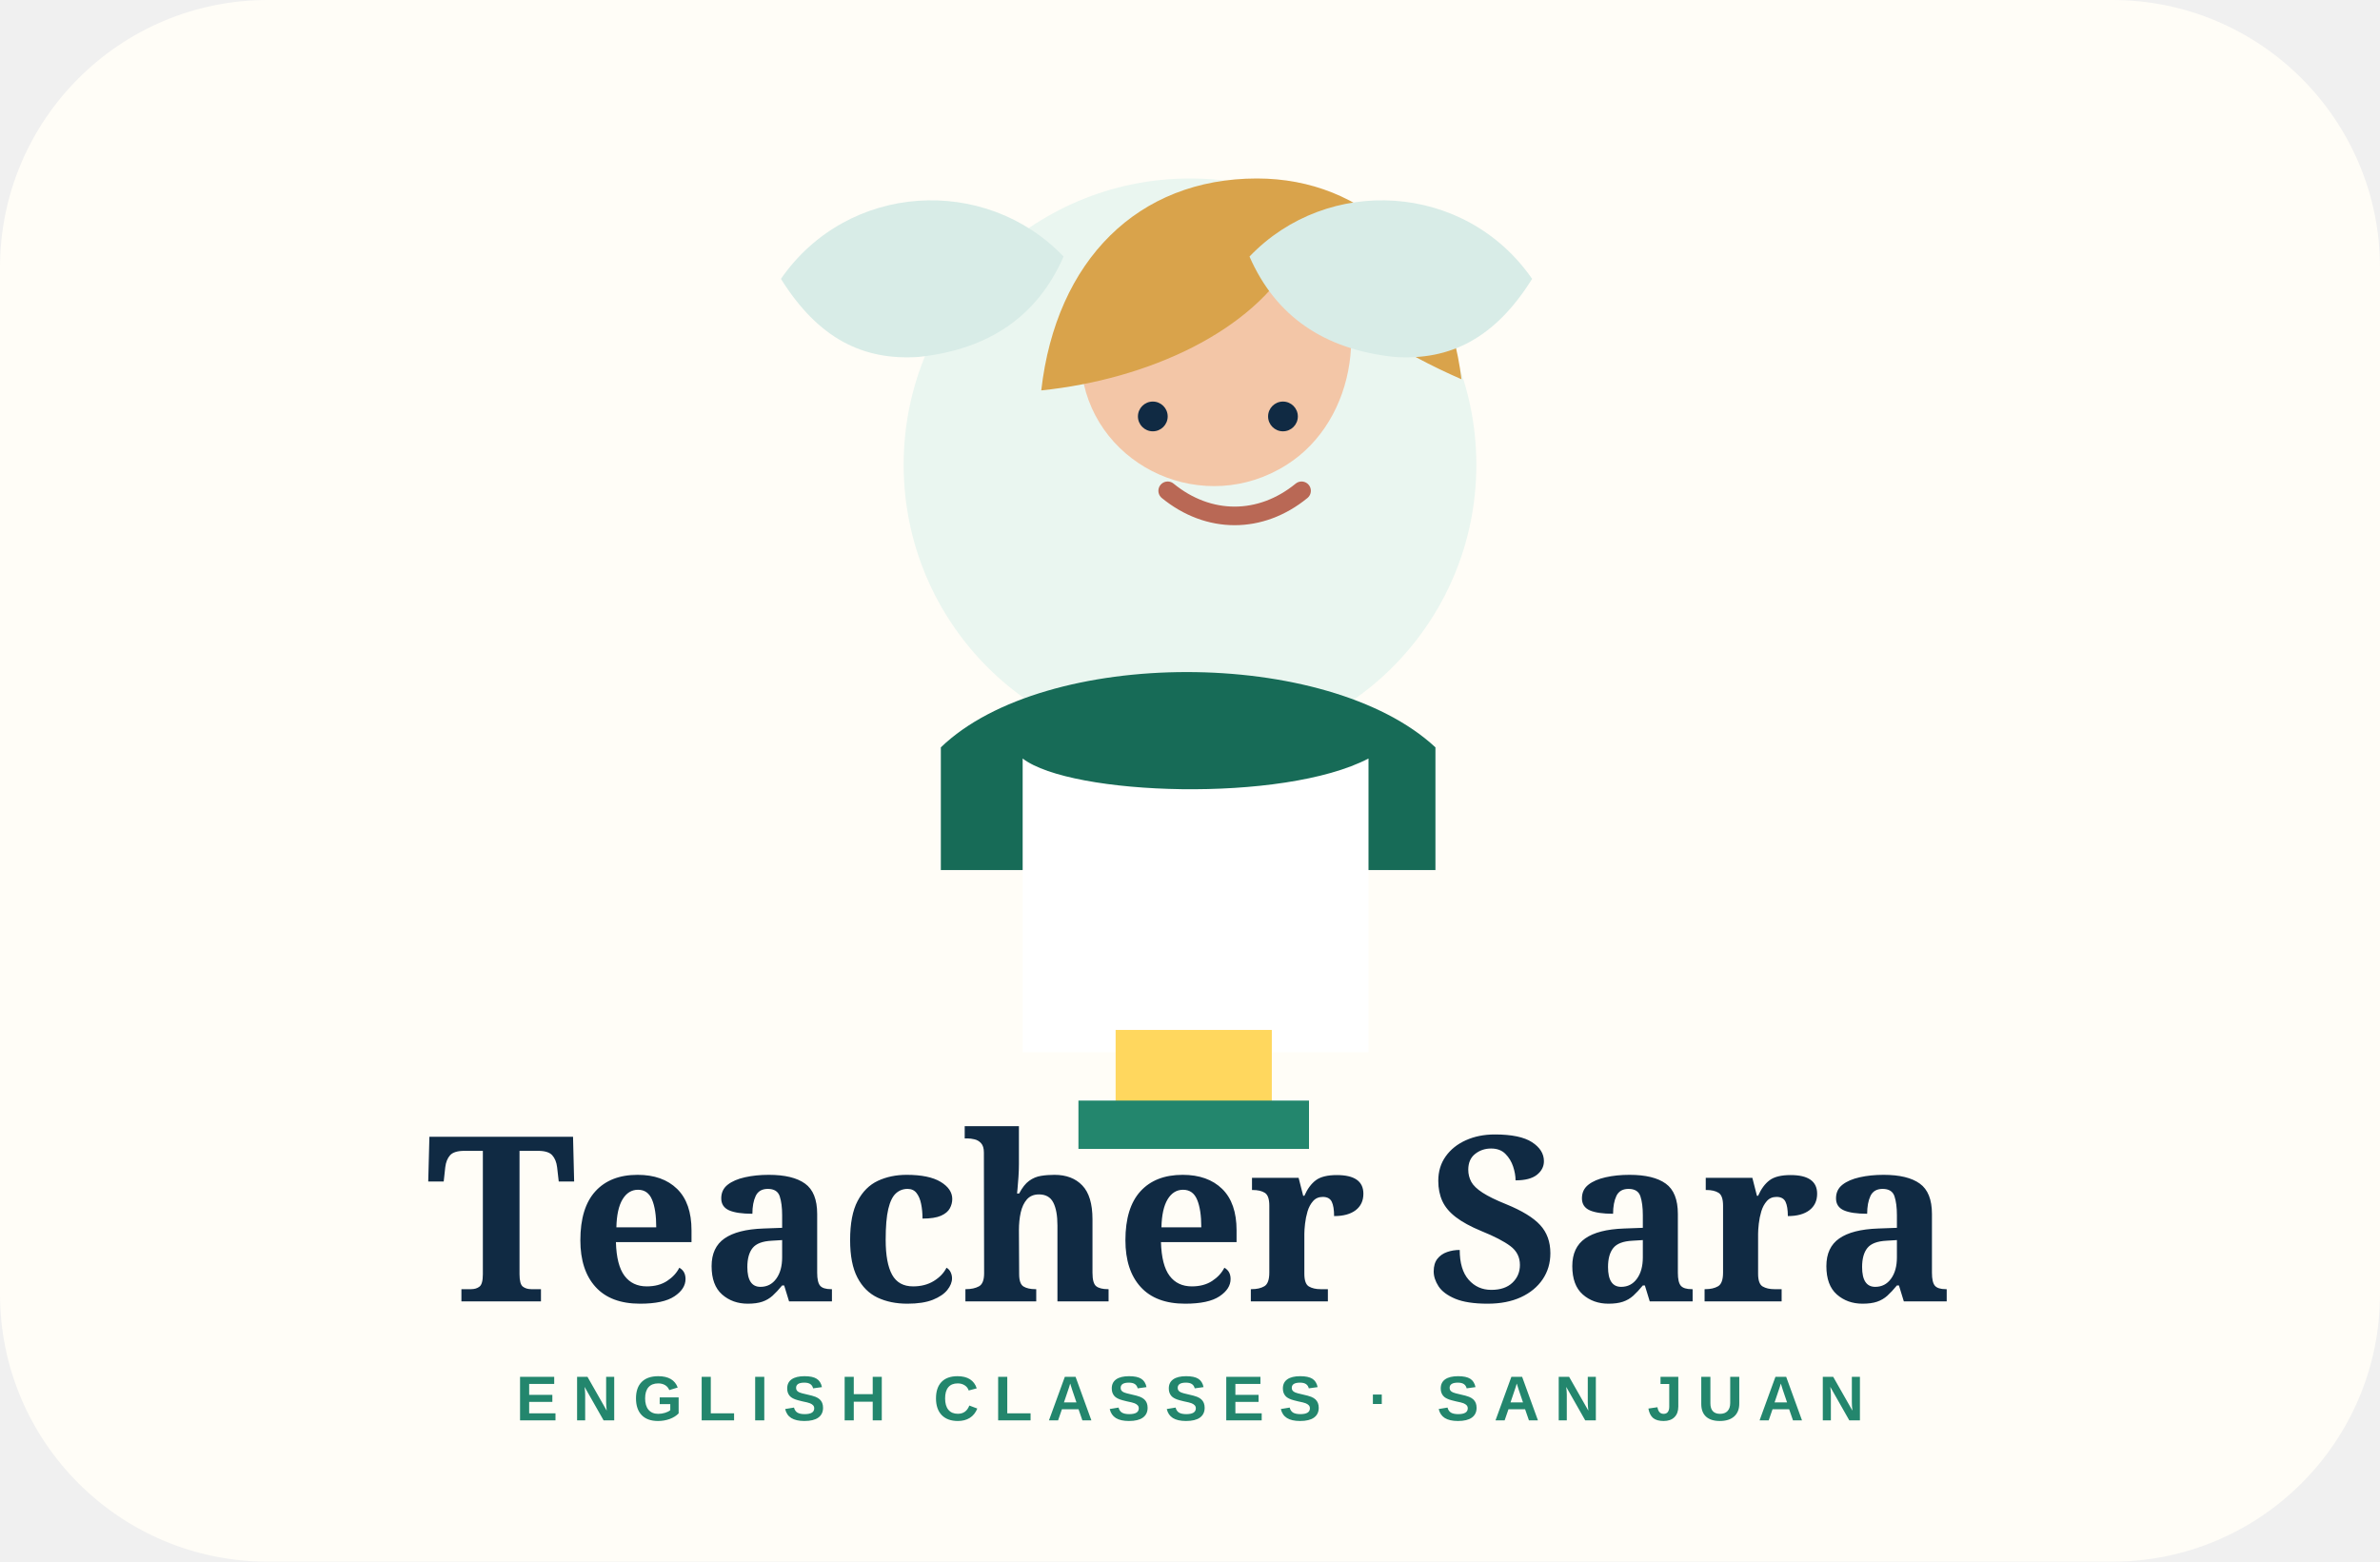
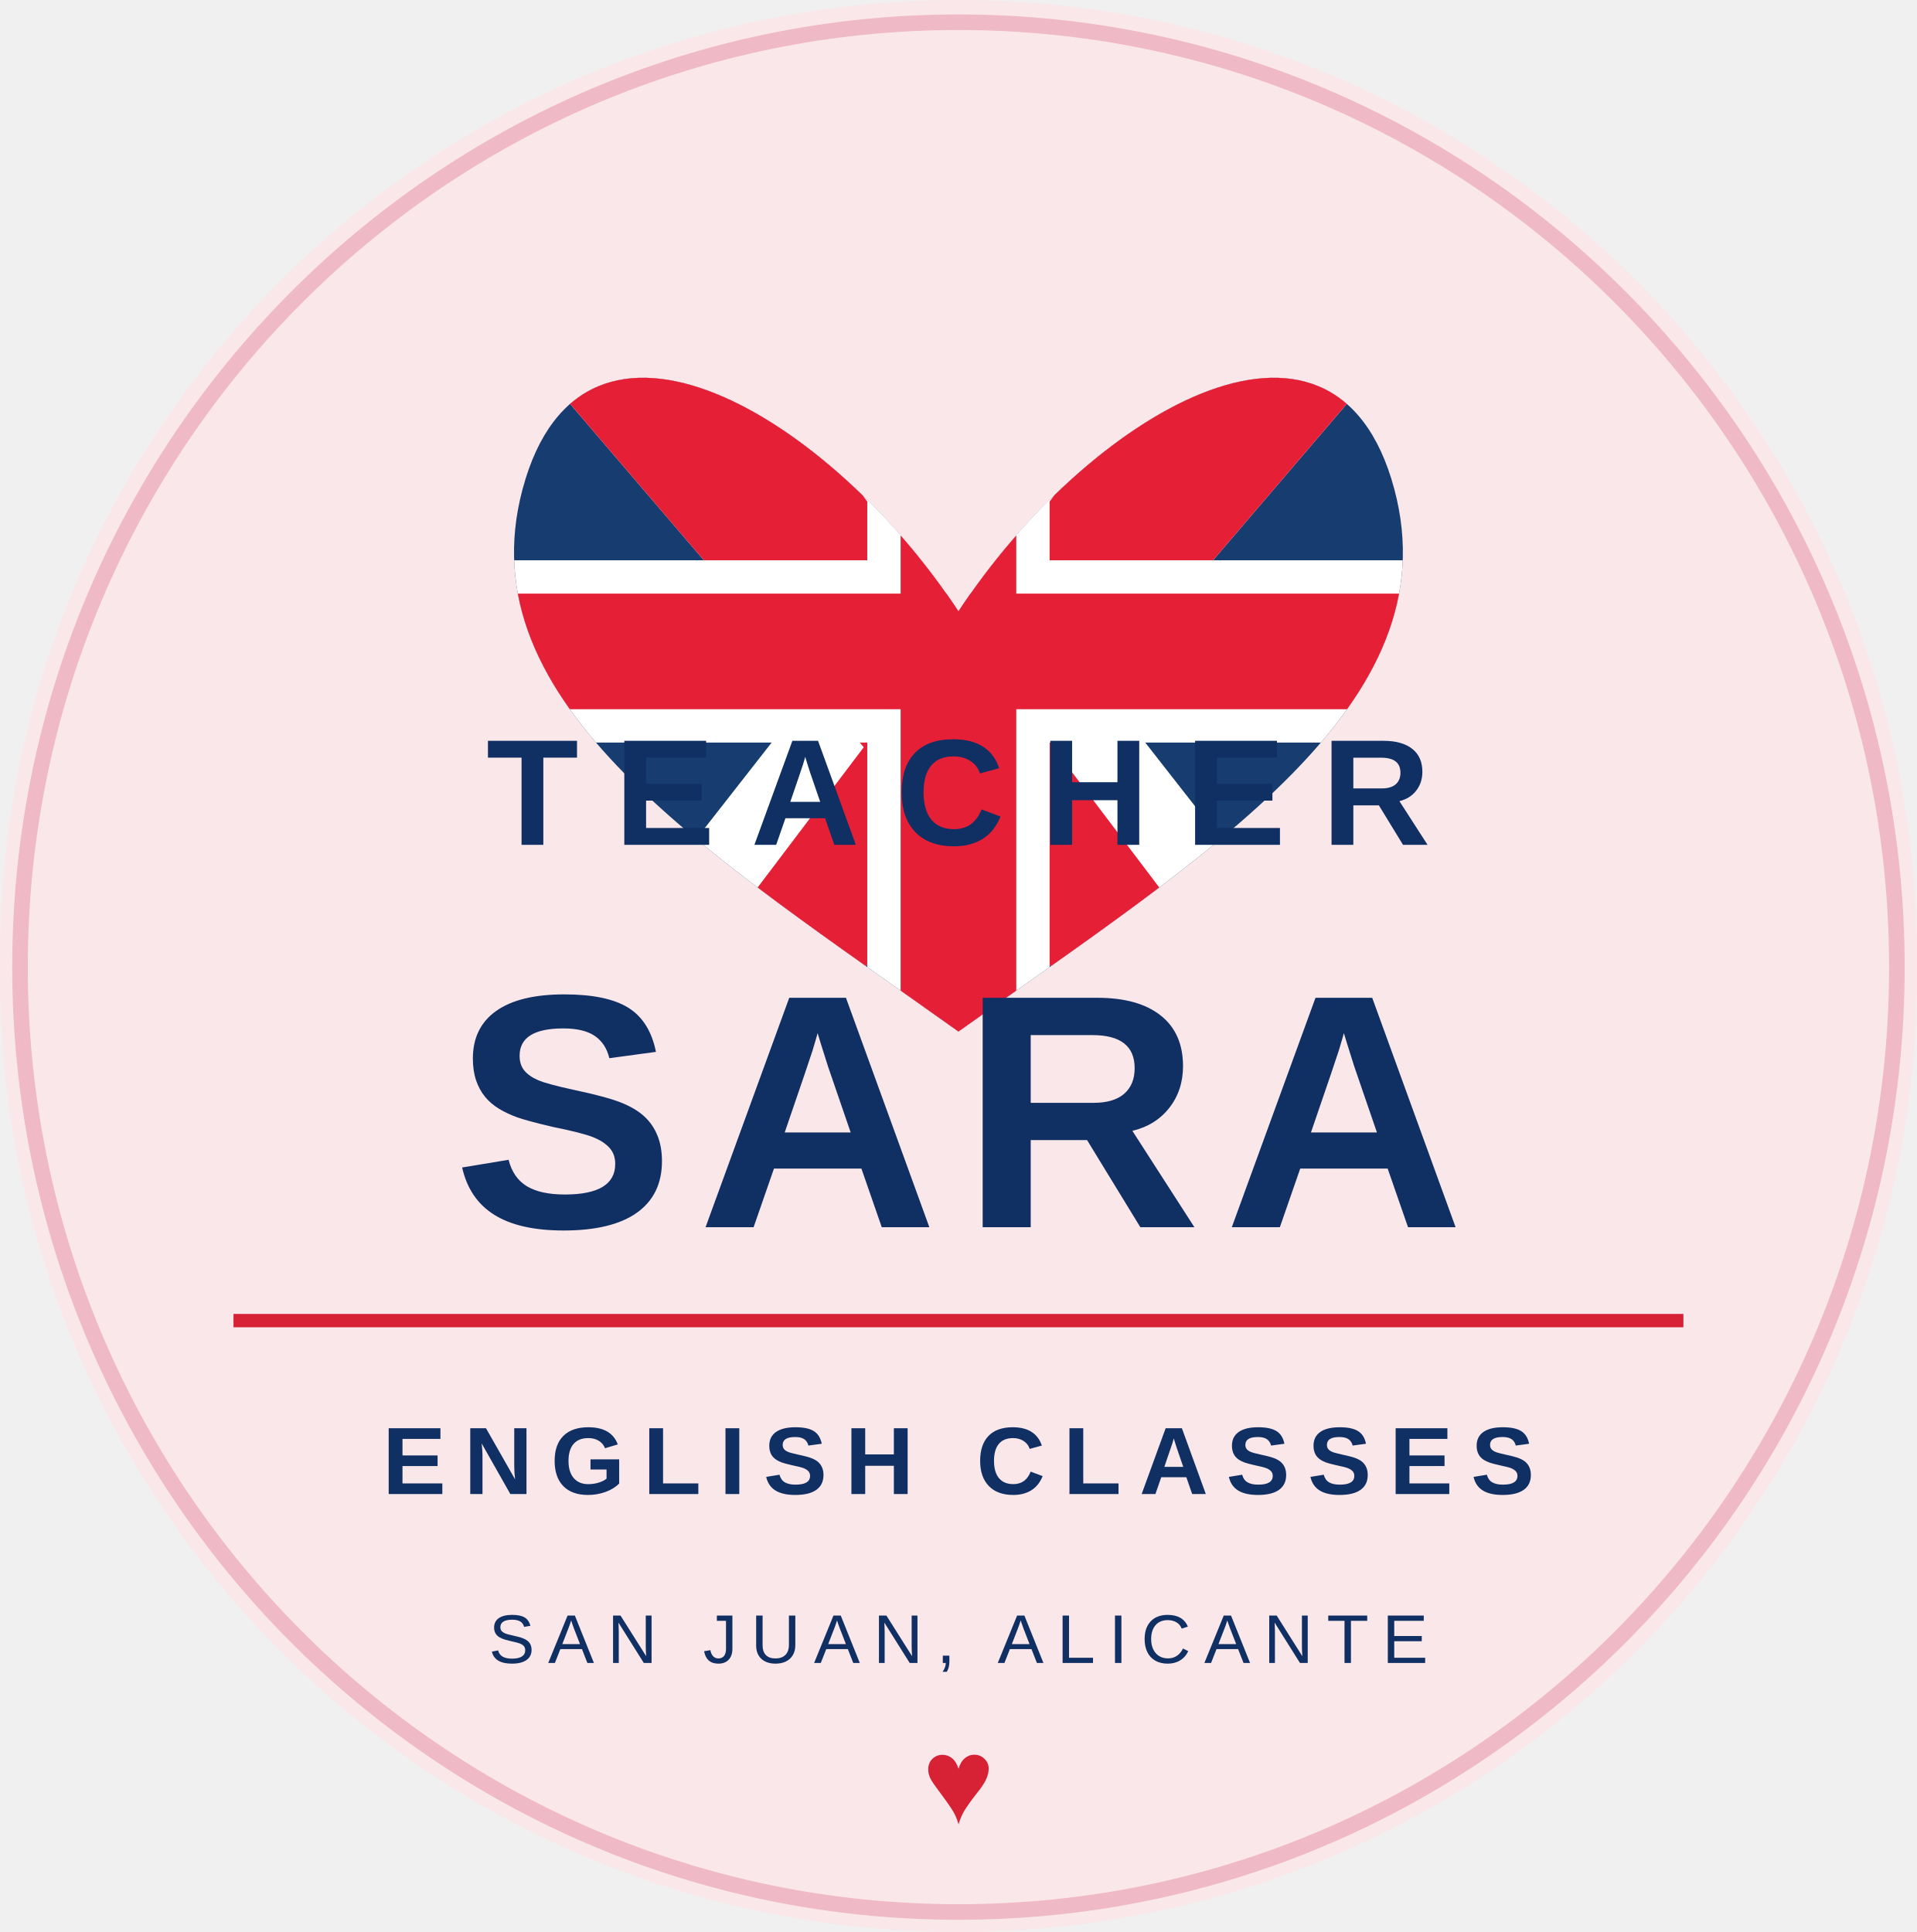
- <svg xmlns="http://www.w3.org/2000/svg" viewBox="0 0 640 420" role="img" aria-labelledby="title desc">
-   <rect width="640" height="420" rx="72" fill="#fffdf7" />
-   <circle cx="320" cy="125" r="77" fill="#eaf6f0" />
-   <path d="M296 73c9-23 43-28 59-7 14 18 10 47-9 59-22 14-51 1-55-24-2-10 0-19 5-28Z" fill="#f3c6a7" />
-   <path d="M280 105c4-35 26-57 58-57 29 0 51 21 55 54-16-7-33-17-45-33-11 20-39 33-68 36Z" fill="#d9a34b" />
-   <circle cx="310" cy="112" r="4" fill="#102a43" />
-   <circle cx="345" cy="112" r="4" fill="#102a43" />
-   <path d="M314 132c11 9 25 9 36 0" fill="none" stroke="#b96855" stroke-width="5" stroke-linecap="round" />
-   <path d="M253 201c28-27 104-27 133 0v33H253Z" fill="#176b57" />
-   <path d="M275 204c13 10 70 12 93 0v79H275Z" fill="#fff" />
-   <path d="M210 75c18-26 55-28 76-6-7 16-20 25-39 27-15 1-27-5-37-21Z" fill="#d8ece7" />
-   <path d="M412 75c-18-26-55-28-76-6 7 16 20 25 39 27 15 1 27-5 37-21Z" fill="#d8ece7" />
-   <path d="M300 277h42v21h-42z" fill="#ffd75e" />
-   <path d="M290 296h62v13h-62z" fill="#23866d" />
-   <text x="320" y="350" text-anchor="middle" font-family="Georgia,serif" font-size="62" font-weight="700" fill="#102a43">Teacher Sara</text>
-   <text x="320" y="382" text-anchor="middle" font-family="Arial,sans-serif" font-size="17" font-weight="700" letter-spacing="4" fill="#23866d">ENGLISH CLASSES · SAN JUAN</text>
+ <svg xmlns="http://www.w3.org/2000/svg" viewBox="0 0 862 869" role="img" aria-labelledby="t d">
+   <rect width="862" height="869" rx="431" fill="#fae7ea" />
+   <ellipse cx="431" cy="435" rx="422" ry="425" fill="none" stroke="#efb9c5" stroke-width="7" />
+   <defs>
+     <clipPath id="heart">
+       <path d="M431 275C374 188 262 119 235 220c-26 97 84 164 196 244 112-80 222-147 196-244-27-101-139-32-196 55Z" />
+     </clipPath>
+   </defs>
+   <g clip-path="url(#heart)">
+     <rect x="225" y="100" width="412" height="390" fill="#173d70" />
+     <path d="M225 145L520 490h117L332 100H225Z" fill="#fff" />
+     <path d="M637 145L342 490H225l305-390h107Z" fill="#fff" />
+     <path d="M225 145L520 490h70L295 100h-70Z" fill="#e52036" />
+     <path d="M637 145L342 490h-70l295-390h70Z" fill="#e52036" />
+     <rect x="390" y="100" width="82" height="390" fill="#fff" />
+     <rect x="225" y="252" width="412" height="82" fill="#fff" />
+     <rect x="405" y="100" width="52" height="390" fill="#e52036" />
+     <rect x="225" y="267" width="412" height="52" fill="#e52036" />
+   </g>
+   <text x="431" y="380" text-anchor="middle" font-family="Arial,sans-serif" font-size="68" font-weight="700" letter-spacing="16" fill="#102f63">TEACHER</text>
+   <text x="431" y="552" text-anchor="middle" font-family="Arial,sans-serif" font-size="150" font-weight="800" letter-spacing="10" fill="#102f63">SARA</text>
+   <line x1="105" y1="594" x2="757" y2="594" stroke="#d72236" stroke-width="6" />
+   <text x="431" y="672" text-anchor="middle" font-family="Arial,sans-serif" font-size="43" font-weight="700" letter-spacing="8" fill="#102f63">ENGLISH CLASSES</text>
+   <text x="431" y="748" text-anchor="middle" font-family="Arial,sans-serif" font-size="31" font-weight="500" letter-spacing="6" fill="#102f63">SAN JUAN, ALICANTE</text>
+   <text x="431" y="820" text-anchor="middle" font-family="Arial,sans-serif" font-size="55" fill="#d72236">♥</text>
</svg>
